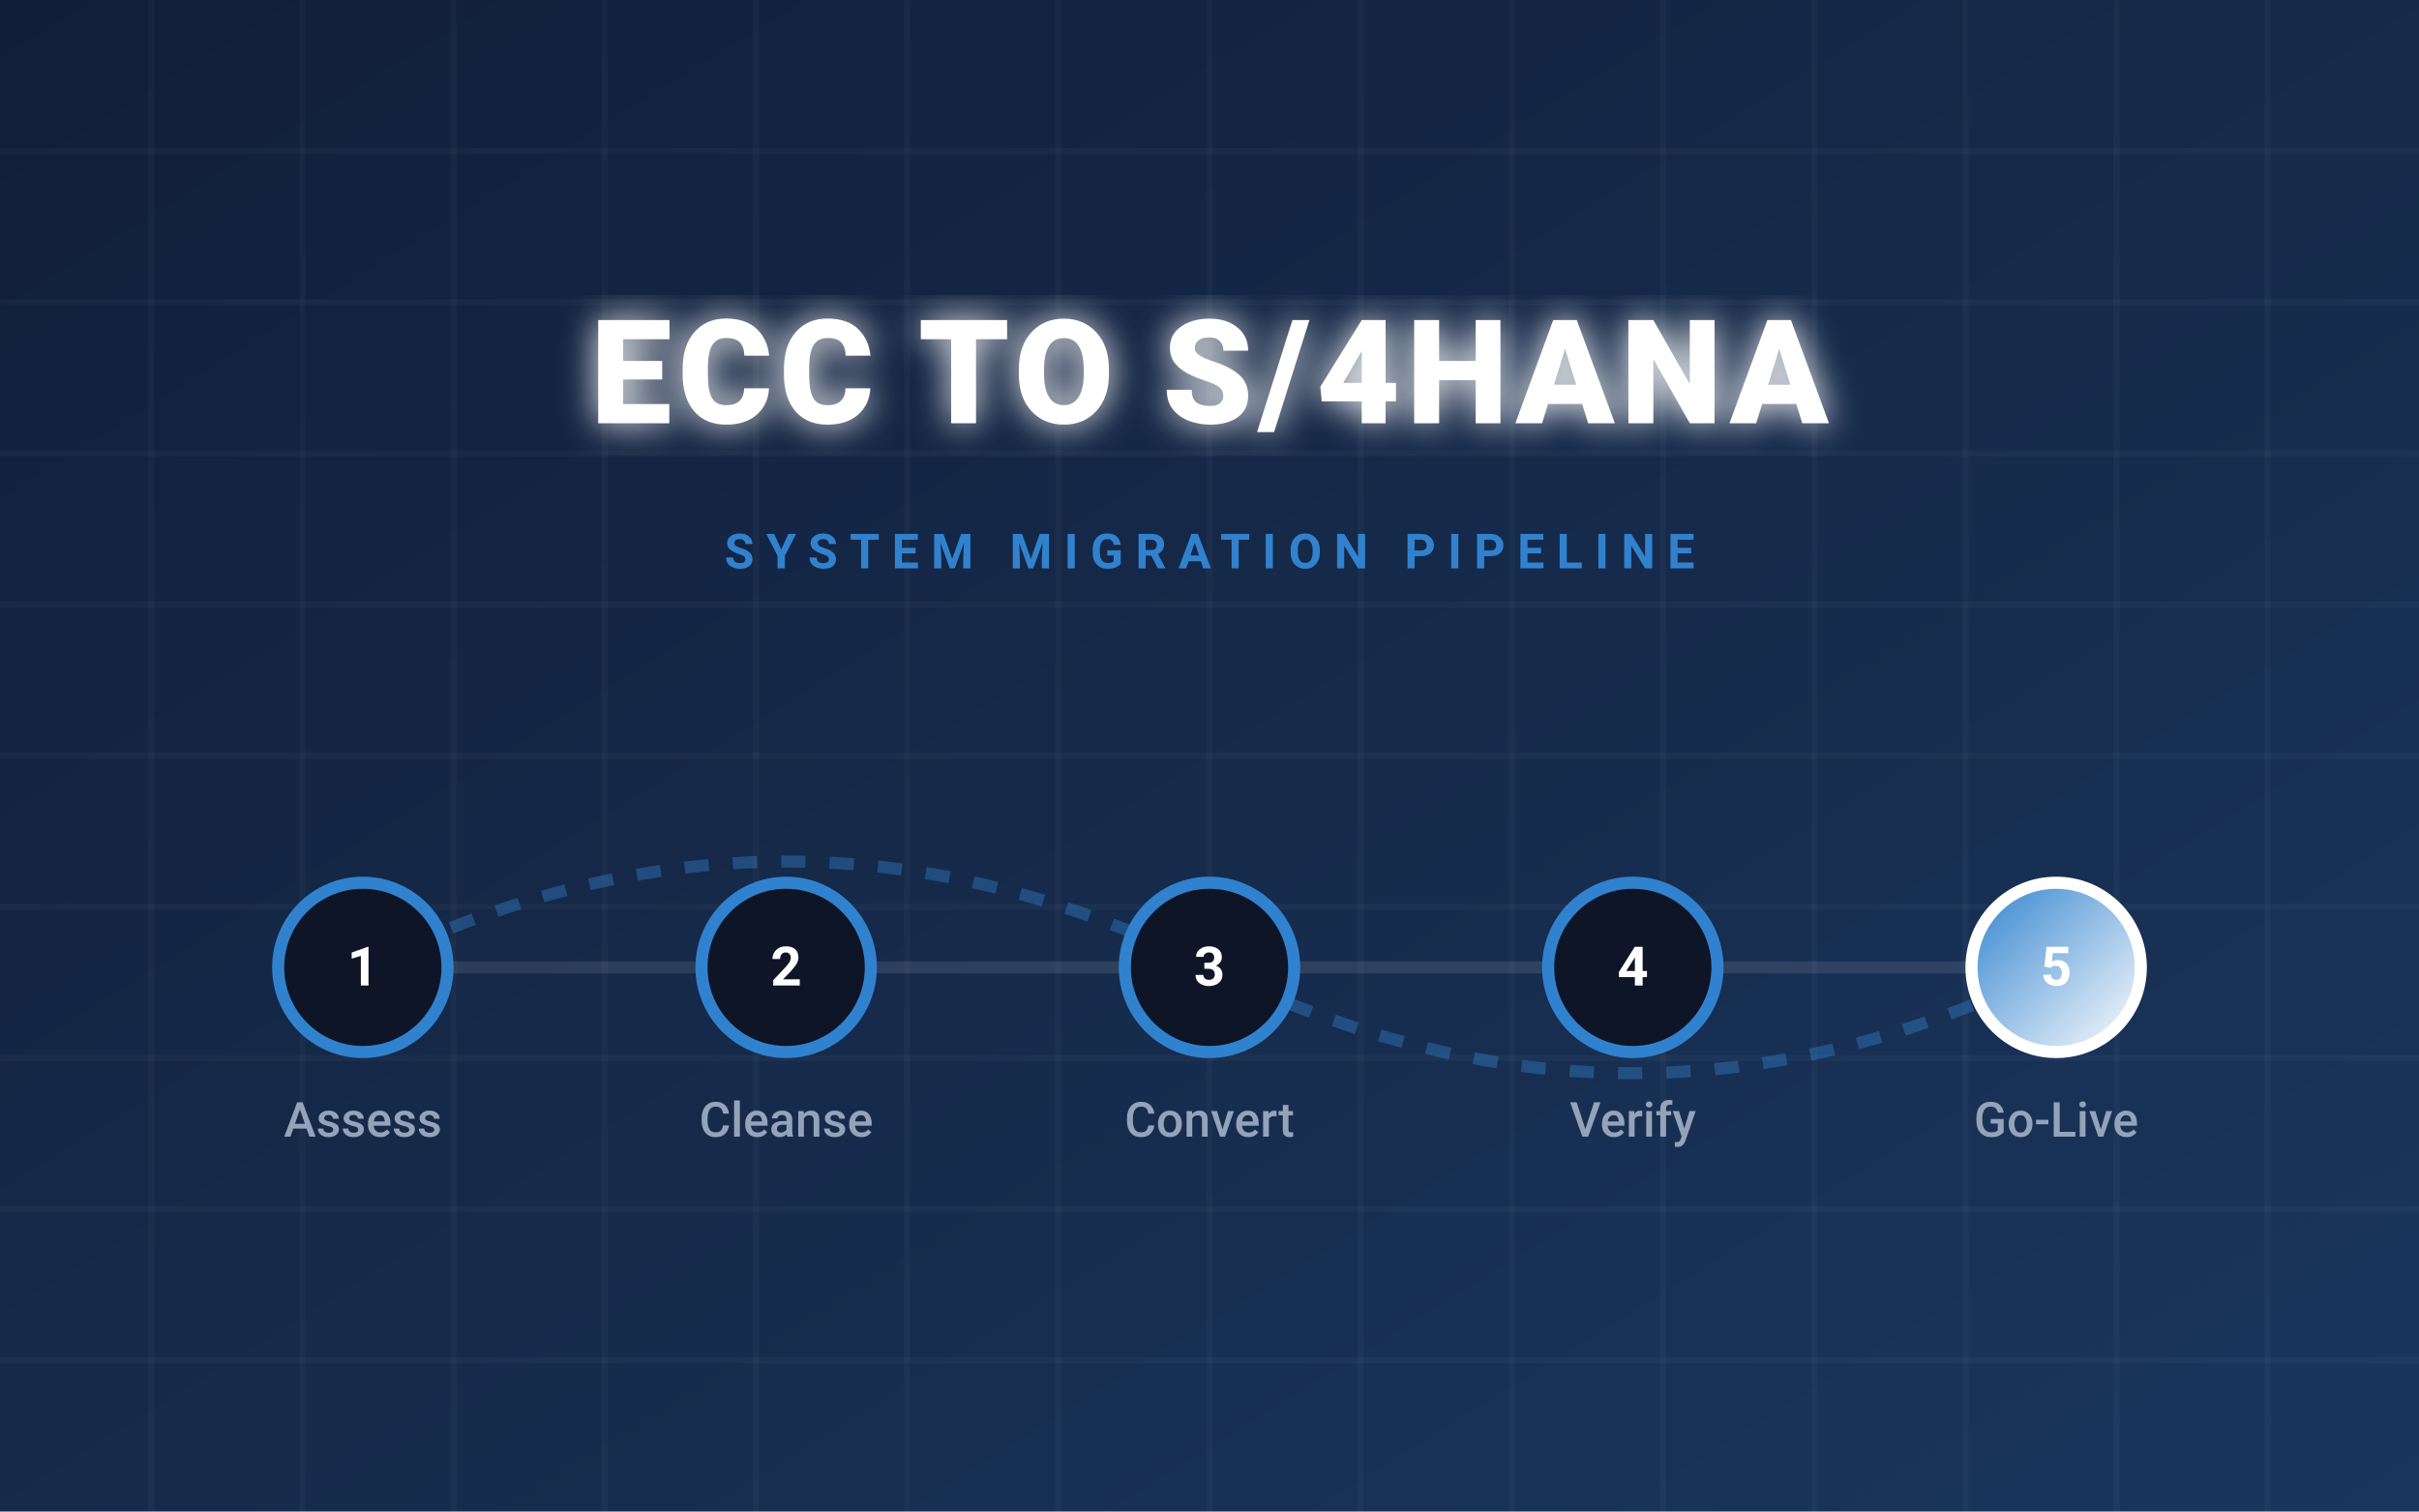
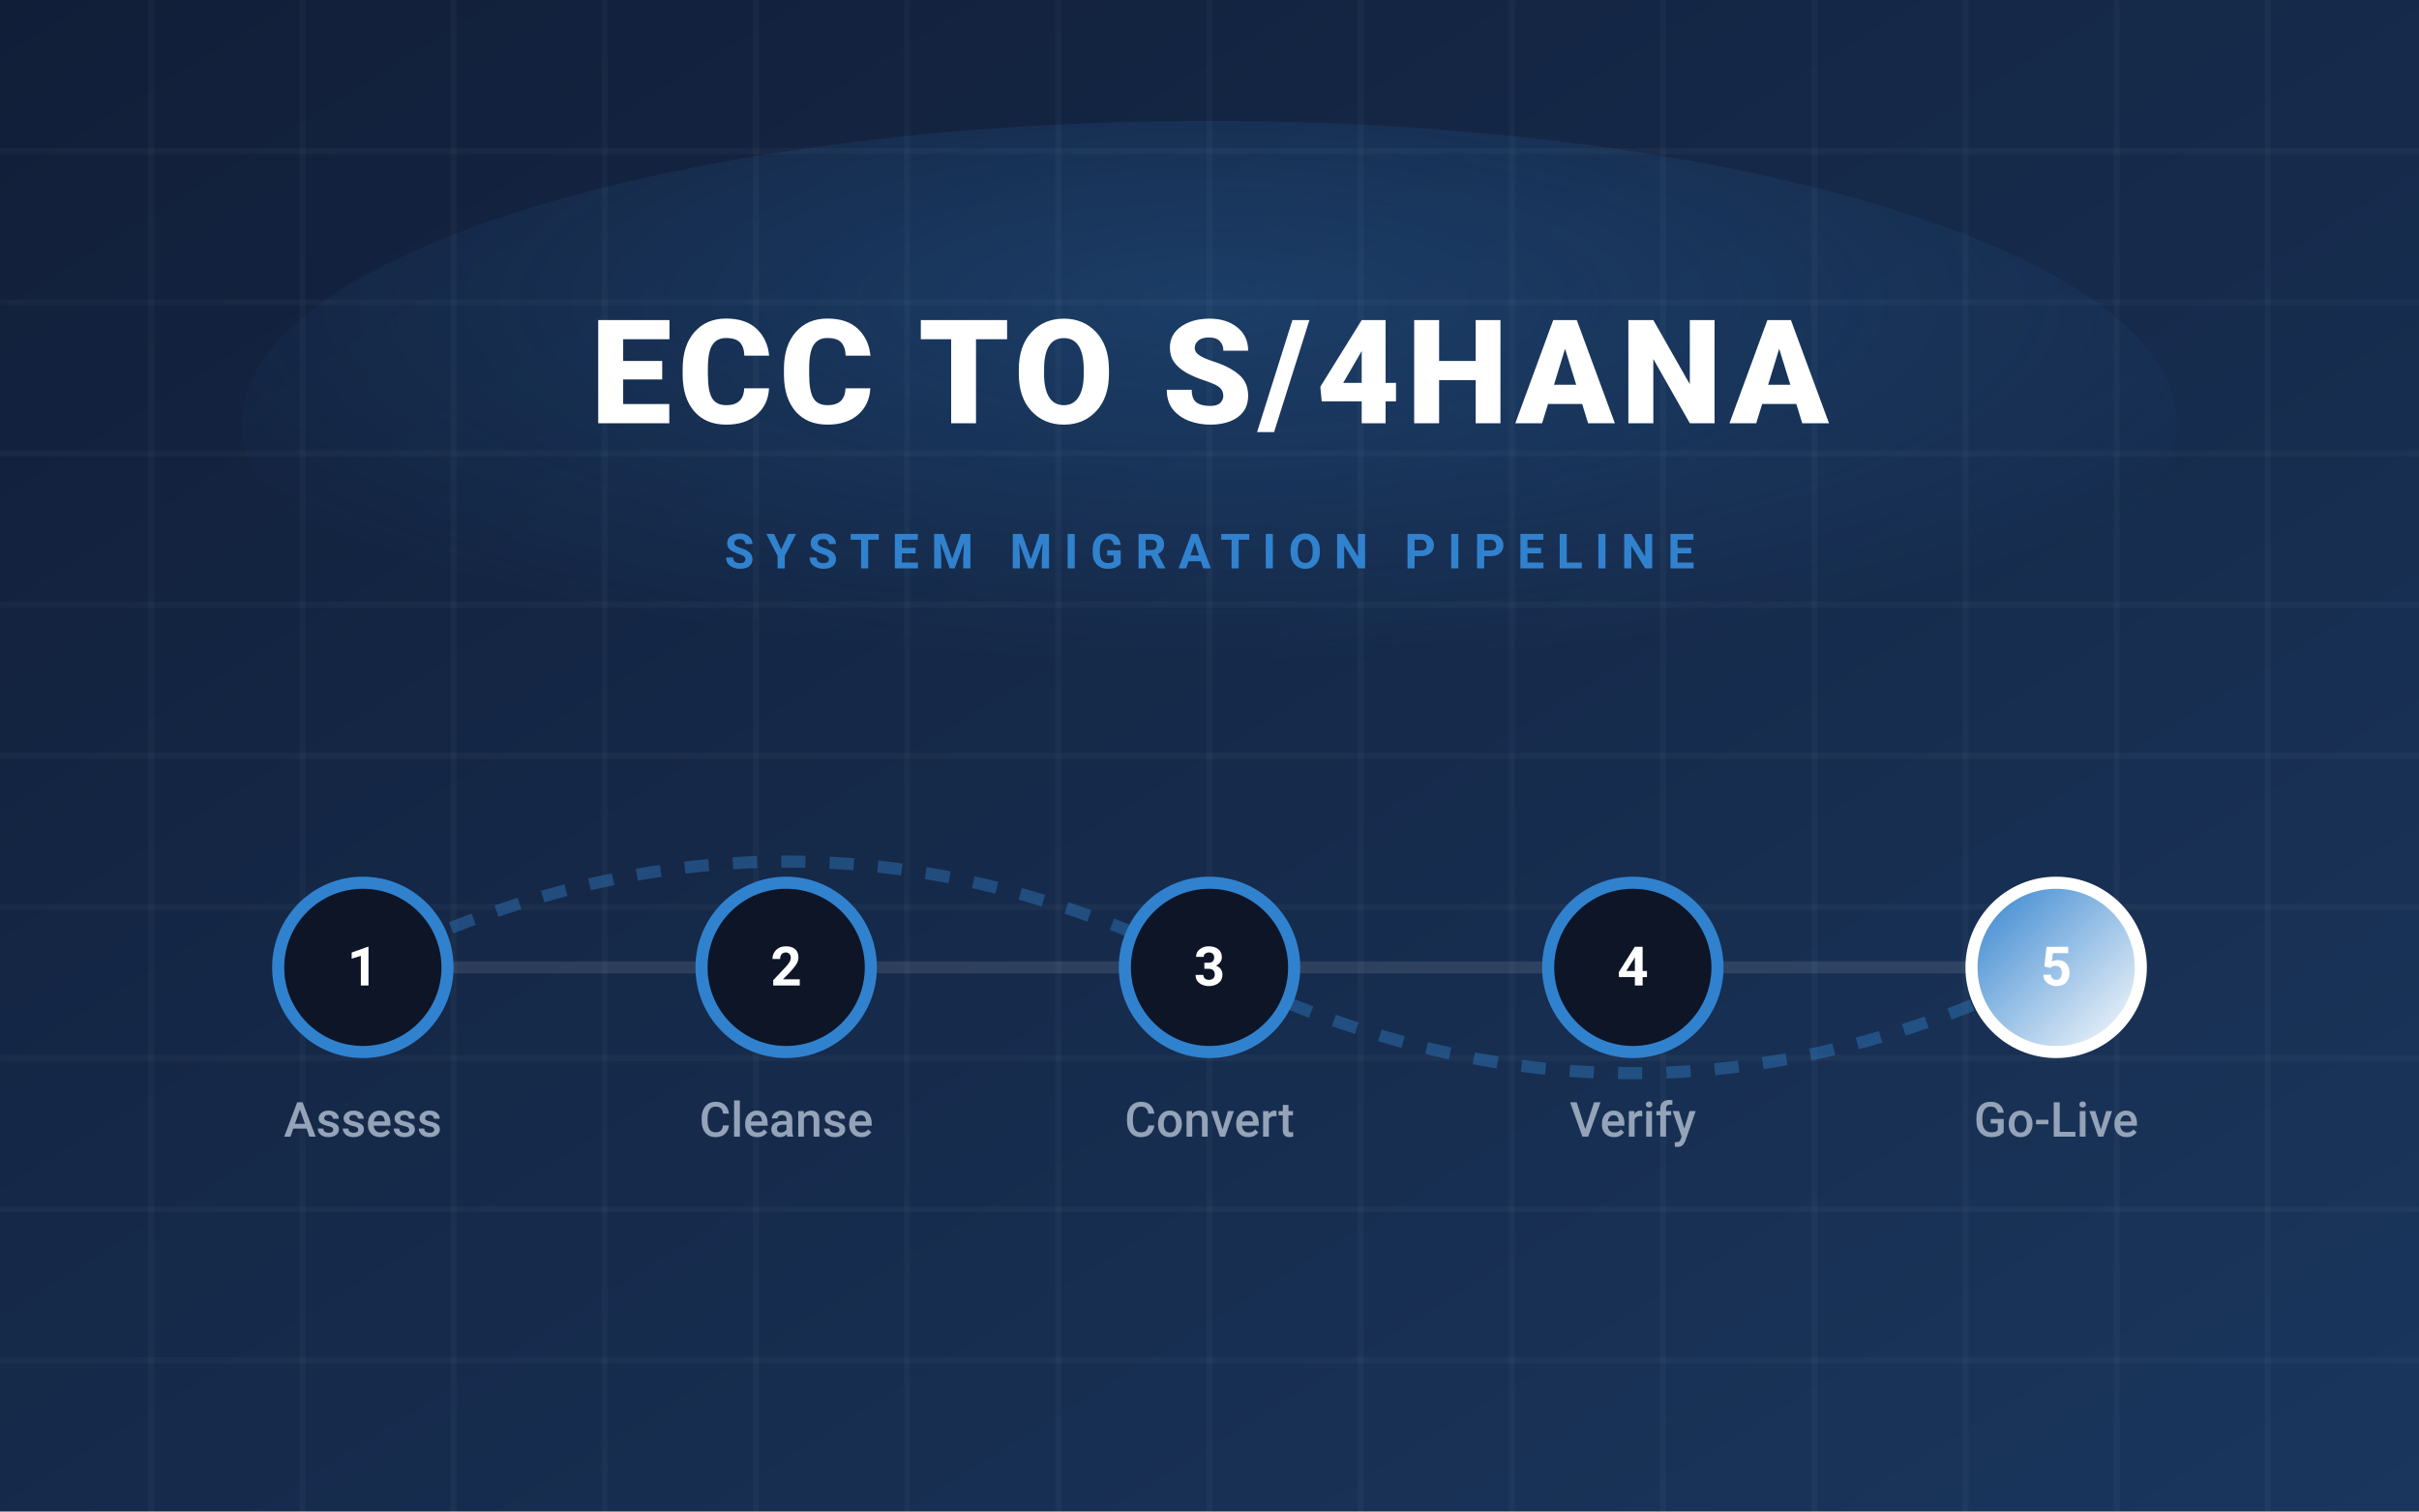
<svg xmlns="http://www.w3.org/2000/svg" viewBox="0 0 400 250" width="100%" height="100%">
  <defs>
    <linearGradient id="bg-ECC-TO-S-4HANA" x1="0%" y1="0%" x2="100%" y2="100%">
      <stop offset="0%" stop-color="#111e38" />
      <stop offset="100%" stop-color="#1a365d" />
    </linearGradient>
    <linearGradient id="node-grad-ECC-TO-S-4HANA" x1="0%" y1="0%" x2="100%" y2="100%">
      <stop offset="0%" stop-color="#3182ce" />
      <stop offset="100%" stop-color="#ffffff" />
    </linearGradient>
-     <filter id="glow" x="-20%" y="-20%" width="140%" height="140%">
-       <feGaussianBlur stdDeviation="3" result="blur" />
-       <feComposite in="SourceGraphic" in2="blur" operator="over" />
-     </filter>
+     <radialGradient id="ambient-glow-ECC-TO-S-4HANA" cx="50%" cy="30%" r="60%">
+       <stop offset="0%" stop-color="#3182ce" stop-opacity="0.25" />
+       <stop offset="100%" stop-color="#3182ce" stop-opacity="0" />
+     </radialGradient>
  </defs>
  <rect width="100%" height="100%" fill="url(#bg-ECC-TO-S-4HANA)" />
+   <ellipse cx="200" cy="70" rx="160" ry="50" fill="url(#ambient-glow-ECC-TO-S-4HANA)" />
  <path d="M 0,25 L 400,25 M 0,50 L 400,50 M 0,75 L 400,75 M 0,100 L 400,100 M 0,125 L 400,125 M 0,150 L 400,150 M 0,175 L 400,175 M 0,200 L 400,200 M 0,225 L 400,225" fill="none" stroke="rgba(255,255,255,0.03)" stroke-width="1" />
  <path d="M 25,0 L 25,250 M 50,0 L 50,250 M 75,0 L 75,250 M 100,0 L 100,250 M 125,0 L 125,250 M 150,0 L 150,250 M 175,0 L 175,250 M 200,0 L 200,250 M 225,0 L 225,250 M 250,0 L 250,250 M 275,0 L 275,250 M 300,0 L 300,250 M 325,0 L 325,250 M 350,0 L 350,250 M 375,0 L 375,250" fill="none" stroke="rgba(255,255,255,0.03)" stroke-width="1" />
  <path d="M 60,160 Q 130,125 200,160 T 340,160" fill="none" stroke="#3182ce" stroke-width="2" stroke-dasharray="4 4" opacity="0.4" />
  <path d="M 60,160 L 340,160" fill="none" stroke="rgba(255,255,255,0.1)" stroke-width="2" />
  <circle cx="60" cy="160" r="14" fill="#0d1527" stroke="#3182ce" stroke-width="2" />
  <text x="60" y="163" font-family="-apple-system, BlinkMacSystemFont, 'Segoe UI', Roboto, sans-serif" font-size="9" fill="#ffffff" font-weight="bold" text-anchor="middle">1</text>
  <text x="60" y="188" font-family="-apple-system, BlinkMacSystemFont, 'Segoe UI', Roboto, sans-serif" font-size="8" fill="#94a3b8" text-anchor="middle" font-weight="500">Assess</text>
  <circle cx="130" cy="160" r="14" fill="#0d1527" stroke="#3182ce" stroke-width="2" />
  <text x="130" y="163" font-family="-apple-system, BlinkMacSystemFont, 'Segoe UI', Roboto, sans-serif" font-size="9" fill="#ffffff" font-weight="bold" text-anchor="middle">2</text>
  <text x="130" y="188" font-family="-apple-system, BlinkMacSystemFont, 'Segoe UI', Roboto, sans-serif" font-size="8" fill="#94a3b8" text-anchor="middle" font-weight="500">Cleanse</text>
  <circle cx="200" cy="160" r="14" fill="#0d1527" stroke="#3182ce" stroke-width="2" />
  <text x="200" y="163" font-family="-apple-system, BlinkMacSystemFont, 'Segoe UI', Roboto, sans-serif" font-size="9" fill="#ffffff" font-weight="bold" text-anchor="middle">3</text>
  <text x="200" y="188" font-family="-apple-system, BlinkMacSystemFont, 'Segoe UI', Roboto, sans-serif" font-size="8" fill="#94a3b8" text-anchor="middle" font-weight="500">Convert</text>
  <circle cx="270" cy="160" r="14" fill="#0d1527" stroke="#3182ce" stroke-width="2" />
  <text x="270" y="163" font-family="-apple-system, BlinkMacSystemFont, 'Segoe UI', Roboto, sans-serif" font-size="9" fill="#ffffff" font-weight="bold" text-anchor="middle">4</text>
  <text x="270" y="188" font-family="-apple-system, BlinkMacSystemFont, 'Segoe UI', Roboto, sans-serif" font-size="8" fill="#94a3b8" text-anchor="middle" font-weight="500">Verify</text>
  <circle cx="340" cy="160" r="14" fill="url(#node-grad-ECC-TO-S-4HANA)" stroke="#ffffff" stroke-width="2" />
  <text x="340" y="163" font-family="-apple-system, BlinkMacSystemFont, 'Segoe UI', Roboto, sans-serif" font-size="9" fill="#ffffff" font-weight="bold" text-anchor="middle">5</text>
  <text x="340" y="188" font-family="-apple-system, BlinkMacSystemFont, 'Segoe UI', Roboto, sans-serif" font-size="8" fill="#94a3b8" text-anchor="middle" font-weight="500">Go-Live</text>
-   <text x="200" y="70" font-family="-apple-system, BlinkMacSystemFont, 'Segoe UI', Roboto, sans-serif" font-size="24" fill="#ffffff" font-weight="800" letter-spacing="1" text-anchor="middle" filter="url(#glow)">ECC TO S/4HANA</text>
+   <text x="200" y="70" font-family="-apple-system, BlinkMacSystemFont, 'Segoe UI', Roboto, sans-serif" font-size="24" fill="#ffffff" font-weight="800" letter-spacing="1" text-anchor="middle">ECC TO S/4HANA</text>
  <text x="200" y="94" font-family="-apple-system, BlinkMacSystemFont, 'Segoe UI', Roboto, sans-serif" font-size="8" fill="#3182ce" font-weight="bold" letter-spacing="2" text-anchor="middle">SYSTEM MIGRATION PIPELINE</text>
</svg>
